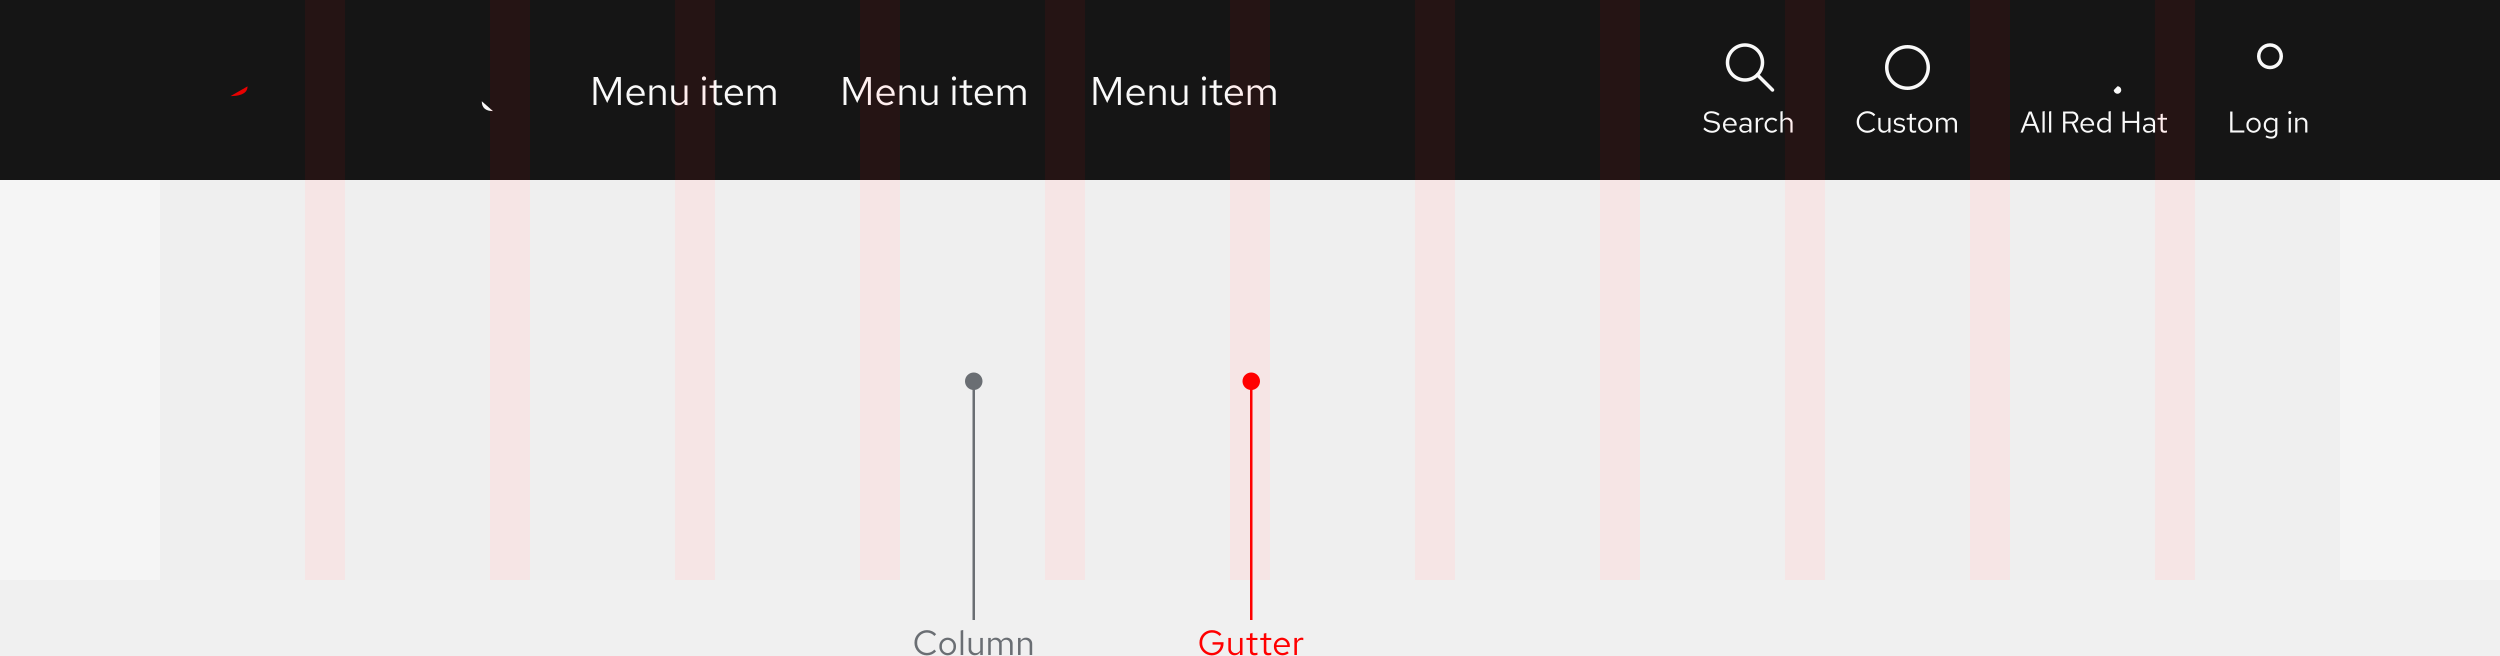
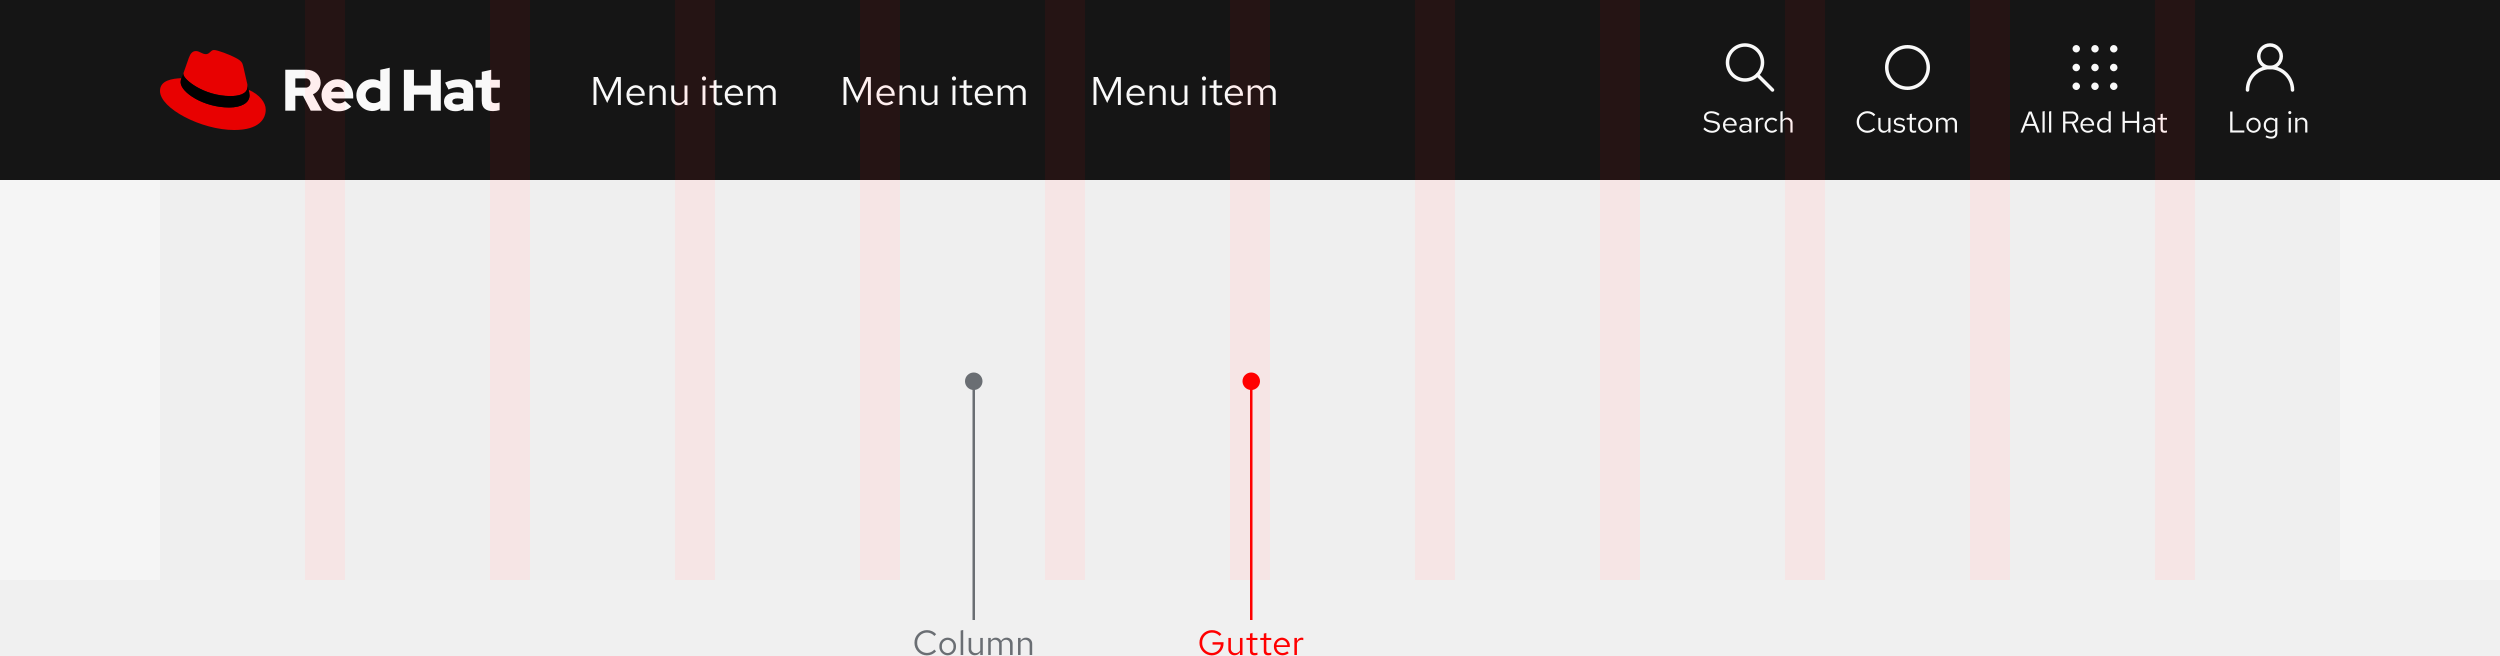
<svg xmlns="http://www.w3.org/2000/svg" width="1000" height="262.154" viewBox="0 0 1000 262.154">
-   <defs>
-     <style>.a{fill:#f5f5f5;}.b{fill:#151515;}.c,.e,.f,.g{fill:none;}.d{fill:#fff;}.e,.f,.g{stroke:#fff;stroke-width:1.4px;}.e{stroke-linecap:round;}.e,.g{stroke-miterlimit:10;}.h{fill:#e00;}.i{opacity:0.07;}.j{fill:red;}.k{opacity:0.03;}.l{fill:#6a6e73;}.m{stroke:none;}</style>
-   </defs>
-   <g transform="translate(-360 -1850)">
-     <path class="a" d="M360,1922H1360v160H360Z" />
-     <path class="b" d="M360,1850H1360v72H360Z" />
-     <path class="c" d="M1251,1890h33v18h-33Z" />
-     <path class="d" d="M1.068,0H6.732V-.816H1.992V-8.4H1.068ZM7.56-2.928A2.9,2.9,0,0,0,10.4.12a2.9,2.9,0,0,0,2.868-3.048A2.884,2.884,0,0,0,10.4-5.952,2.879,2.879,0,0,0,7.56-2.928Zm4.836.012A2.067,2.067,0,0,1,10.4-.66,2.057,2.057,0,0,1,8.436-2.916,2.075,2.075,0,0,1,10.4-5.184,2.078,2.078,0,0,1,12.4-2.916Zm4.812,3a2.365,2.365,0,0,0,1.86-.852v.96c0,.984-.576,1.5-1.632,1.5a3.813,3.813,0,0,1-1.86-.54l-.372.672a4.558,4.558,0,0,0,2.28.612c1.584,0,2.46-.792,2.46-2.256V-5.856H19.08v.744a2.417,2.417,0,0,0-1.824-.816A2.853,2.853,0,0,0,14.5-2.916,2.835,2.835,0,0,0,17.208.084ZM15.372-2.928a2.081,2.081,0,0,1,2.04-2.232,2.11,2.11,0,0,1,1.656.78v2.916a2.023,2.023,0,0,1-1.656.78A2.092,2.092,0,0,1,15.372-2.928Zm9.54-4.4a.622.622,0,0,0,.624-.636.62.62,0,0,0-.624-.624.62.62,0,0,0-.624.624A.622.622,0,0,0,24.912-7.332Zm.432,1.476h-.876V0h.876ZM27.084,0h.876V-4.32a1.74,1.74,0,0,1,1.536-.9,1.518,1.518,0,0,1,1.572,1.68V0h.876V-3.792a2.041,2.041,0,0,0-2.112-2.16A2.11,2.11,0,0,0,27.96-4.9v-.96h-.876Z" transform="translate(1251 1903)" />
-     <g transform="translate(1259 1868)">
-       <path class="e" d="M0,18" />
-       <circle class="e" cx="4.5" cy="4.5" r="4.5" transform="translate(4.5)" />
+   <g id="grid-gutters-desktop" transform="translate(-360 -2574)">
+     <g id="Example">
+       <rect id="Rectangle" width="1000" height="160" transform="translate(360 2646)" fill="#f5f5f5" />
+       <g id="Group_1" data-name="Group 1">
+         <g id="Navigation" transform="translate(0 2353)">
+           <rect id="Rectangle-2" data-name="Rectangle" width="1000" height="72" transform="translate(360 221)" fill="#151515" />
+           <g id="Utility" transform="translate(127 5)">
+             <g id="Label" transform="translate(0 -5)">
+               <rect id="Rectangle-3" data-name="Rectangle" width="33" height="18" transform="translate(1124 261)" fill="none" />
+               <path id="Path_87" data-name="Path 87" d="M1.068,0H6.732V-.816H1.992V-8.4H1.068ZM7.56-2.928A2.9,2.9,0,0,0,10.4.12a2.9,2.9,0,0,0,2.868-3.048A2.884,2.884,0,0,0,10.4-5.952,2.879,2.879,0,0,0,7.56-2.928Zm4.836.012A2.067,2.067,0,0,1,10.4-.66,2.057,2.057,0,0,1,8.436-2.916,2.075,2.075,0,0,1,10.4-5.184,2.078,2.078,0,0,1,12.4-2.916Zm4.812,3a2.365,2.365,0,0,0,1.86-.852v.96c0,.984-.576,1.5-1.632,1.5a3.813,3.813,0,0,1-1.86-.54l-.372.672a4.558,4.558,0,0,0,2.28.612c1.584,0,2.46-.792,2.46-2.256V-5.856H19.08v.744a2.417,2.417,0,0,0-1.824-.816A2.853,2.853,0,0,0,14.5-2.916,2.835,2.835,0,0,0,17.208.084ZM15.372-2.928a2.081,2.081,0,0,1,2.04-2.232,2.11,2.11,0,0,1,1.656.78v2.916a2.023,2.023,0,0,1-1.656.78A2.092,2.092,0,0,1,15.372-2.928Zm9.54-4.4a.622.622,0,0,0,.624-.636.62.62,0,0,0-.624-.624.62.62,0,0,0-.624.624A.622.622,0,0,0,24.912-7.332Zm.432,1.476h-.876V0h.876ZM27.084,0h.876V-4.32a1.74,1.74,0,0,1,1.536-.9,1.518,1.518,0,0,1,1.572,1.68V0h.876V-3.792a2.041,2.041,0,0,0-2.112-2.16A2.11,2.11,0,0,0,27.96-4.9v-.96h-.876Z" transform="translate(1124 274)" fill="#fff" />
+             </g>
+             <g id="Icon" transform="translate(1132 234)">
+               <path id="Path" d="M0,18a9,9,0,0,1,18,0" fill="none" stroke="#fff" stroke-linecap="round" stroke-miterlimit="10" stroke-width="1.4" />
+               <circle id="Ellipse" cx="4.5" cy="4.5" r="4.5" transform="translate(4.5)" fill="none" stroke="#fff" stroke-linecap="round" stroke-miterlimit="10" stroke-width="1.4" />
+             </g>
+           </g>
+           <g id="Utility-2" data-name="Utility" transform="translate(44 5)">
+             <g id="Label-2" data-name="Label" transform="translate(0 -5)">
+               <rect id="Rectangle-4" data-name="Rectangle" width="59" height="18" transform="translate(1124 261)" fill="none" />
+               <path id="Path_88" data-name="Path 88" d="M.216,0h.96L2.184-2.64H5.916l1,2.64H7.92L4.644-8.4H3.54ZM2.5-3.432l1.56-4.08,1.56,4.08ZM9.876-8.58,9-8.4V0h.876Zm2.616,0-.876.18V0h.876ZM17.232,0h.924V-3.588h2.508L22.368,0h1.02L21.612-3.708a2.282,2.282,0,0,0,1.74-2.268A2.412,2.412,0,0,0,20.676-8.4H17.232ZM20.6-7.584a1.618,1.618,0,0,1,1.824,1.62A1.61,1.61,0,0,1,20.6-4.356H18.156V-7.584ZM24.18-2.928a2.93,2.93,0,0,0,2.9,3.036,3.373,3.373,0,0,0,2.2-.78l-.552-.6a2.393,2.393,0,0,1-1.608.6,2.108,2.108,0,0,1-2.076-2.076h4.6V-3a2.774,2.774,0,0,0-2.688-2.952A2.859,2.859,0,0,0,24.18-2.928Zm2.76-2.256A1.929,1.929,0,0,1,28.764-3.36h-3.7A1.936,1.936,0,0,1,26.94-5.184ZM35.424,0H36.3V-8.58l-.888.18v3.276a2.4,2.4,0,0,0-1.812-.8,2.853,2.853,0,0,0-2.76,3.012,2.835,2.835,0,0,0,2.712,3,2.354,2.354,0,0,0,1.872-.876ZM31.716-2.928a2.081,2.081,0,0,1,2.04-2.232,2.11,2.11,0,0,1,1.656.78v2.916a2.023,2.023,0,0,1-1.656.78A2.092,2.092,0,0,1,31.716-2.928ZM41.016,0h.924V-3.816h4.824V0h.924V-8.4h-.924v3.756H41.94V-8.4h-.924ZM51.3.108a2.491,2.491,0,0,0,1.86-.78V0h.864V-3.888c0-1.356-.84-2.064-2.268-2.064a4.9,4.9,0,0,0-2.208.564l.336.672a3.778,3.778,0,0,1,1.764-.5c.984,0,1.512.468,1.512,1.452v.792a3.512,3.512,0,0,0-1.776-.444c-1.272,0-2.2.648-2.2,1.728A1.888,1.888,0,0,0,51.3.108ZM50.028-1.7c0-.684.624-1.092,1.476-1.092a3.039,3.039,0,0,1,1.656.432v1.128a2.337,2.337,0,0,1-1.68.672C50.628-.564,50.028-1.02,50.028-1.7Zm6.2.384c0,.912.516,1.428,1.536,1.428A3.535,3.535,0,0,0,58.8-.048v-.78a2.161,2.161,0,0,1-.828.156c-.624,0-.864-.252-.864-.876V-5.136H58.8v-.72H57.108V-7.548l-.876.2v1.488H55.02v.72h1.212Z" transform="translate(1124 274)" fill="#fff" />
+             </g>
+             <path id="Icon-2" data-name="Icon" d="M18,16.5A1.5,1.5,0,1,1,16.5,15,1.538,1.538,0,0,1,18,16.5ZM9,15a1.5,1.5,0,1,0,1.5,1.5A1.538,1.538,0,0,0,9,15ZM1.5,15a1.5,1.5,0,0,0,0,3,1.5,1.5,0,0,0,0-3Zm15-7.5A1.5,1.5,0,1,0,18,9,1.538,1.538,0,0,0,16.5,7.5ZM9,7.5A1.5,1.5,0,1,0,10.5,9,1.538,1.538,0,0,0,9,7.5Zm-7.5,0a1.5,1.5,0,0,0,0,3,1.5,1.5,0,0,0,0-3ZM16.5,0A1.538,1.538,0,0,0,15,1.5a1.5,1.5,0,0,0,3,0A1.538,1.538,0,0,0,16.5,0ZM9,0A1.538,1.538,0,0,0,7.5,1.5a1.5,1.5,0,0,0,3,0A1.538,1.538,0,0,0,9,0ZM1.5,0A1.538,1.538,0,0,0,0,1.5,1.538,1.538,0,0,0,1.5,3,1.538,1.538,0,0,0,3,1.5,1.538,1.538,0,0,0,1.5,0Z" transform="translate(1145 234)" fill="#fff" />
+           </g>
+           <g id="Utility-3" data-name="Utility" transform="translate(-22 5)">
+             <g id="Label-3" data-name="Label" transform="translate(0 -5)">
+               <rect id="Rectangle-5" data-name="Rectangle" width="42" height="18" transform="translate(1124 261)" fill="none" />
+               <path id="Path_89" data-name="Path 89" d="M4.968-.708A3.363,3.363,0,0,1,1.608-4.2,3.359,3.359,0,0,1,4.944-7.692,3.367,3.367,0,0,1,7.5-6.516l.612-.636a4.2,4.2,0,0,0-3.168-1.38A4.257,4.257,0,0,0,.672-4.2,4.257,4.257,0,0,0,4.944.132a4.243,4.243,0,0,0,3.144-1.38l-.6-.612A3.291,3.291,0,0,1,4.968-.708Zm5.244-5.148H9.336v3.792A2.041,2.041,0,0,0,11.448.1,2.11,2.11,0,0,0,13.32-.96V0H14.2V-5.856H13.32v4.32a1.74,1.74,0,0,1-1.536.9,1.518,1.518,0,0,1-1.572-1.68Zm5.16,5.04A3.247,3.247,0,0,0,17.76.108,2.033,2.033,0,0,0,20.028-1.7c.012-.888-.552-1.368-1.7-1.572l-.972-.18c-.72-.132-1.02-.336-1.02-.84,0-.576.54-.936,1.272-.936a2.957,2.957,0,0,1,1.812.66l.468-.6a3.644,3.644,0,0,0-2.244-.78c-1.236,0-2.112.72-2.112,1.716,0,.876.564,1.344,1.656,1.536l.972.168c.732.132,1.044.384,1.044.876C19.2-1.08,18.672-.6,17.724-.6a2.622,2.622,0,0,1-1.848-.768Zm6.516-.5c0,.912.516,1.428,1.536,1.428a3.535,3.535,0,0,0,1.032-.156v-.78a2.161,2.161,0,0,1-.828.156c-.624,0-.864-.252-.864-.876V-5.136h1.692v-.72H22.764V-7.548l-.876.2v1.488H20.676v.72h1.212Zm3.348-1.608A2.9,2.9,0,0,0,28.08.12a2.9,2.9,0,0,0,2.868-3.048A2.884,2.884,0,0,0,28.08-5.952,2.879,2.879,0,0,0,25.236-2.928Zm4.836.012A2.067,2.067,0,0,1,28.08-.66a2.057,2.057,0,0,1-1.968-2.256A2.075,2.075,0,0,1,28.08-5.184,2.078,2.078,0,0,1,30.072-2.916ZM32.424,0H33.3V-4.356a1.628,1.628,0,0,1,1.428-.864A1.455,1.455,0,0,1,36.18-3.564V0h.876V-3.78a2.429,2.429,0,0,0-.048-.516,1.647,1.647,0,0,1,1.464-.924c.912,0,1.44.648,1.44,1.656V0H40.8V-3.78a2,2,0,0,0-2-2.172,2.186,2.186,0,0,0-1.956,1.14,1.92,1.92,0,0,0-1.788-1.14A2,2,0,0,0,33.3-4.944v-.912h-.876Z" transform="translate(1124 274)" fill="#fff" />
+             </g>
+             <g id="Ellipse-2" data-name="Ellipse" transform="translate(1136 234)" fill="none" stroke="#fff" stroke-width="1.4">
+               <circle cx="9" cy="9" r="9" stroke="none" />
+               <circle cx="9" cy="9" r="8.3" fill="none" />
+             </g>
+           </g>
+           <g id="Utility-4" data-name="Utility" transform="translate(-73 5)">
+             <g id="Label-4" data-name="Label" transform="translate(-10 -5)">
+               <rect id="Rectangle-6" data-name="Rectangle" width="37" height="18" transform="translate(1124 261)" fill="none" />
+               <path id="Path_90" data-name="Path 90" d="M.336-1.38A4.739,4.739,0,0,0,3.768.12c2.064,0,3.2-1.188,3.2-2.532,0-1.236-.72-1.932-2.556-2.256L3.072-4.9c-1.032-.18-1.584-.5-1.584-1.332,0-1.044,1.008-1.5,2-1.5a4.452,4.452,0,0,1,2.8,1.02l.54-.7a5.318,5.318,0,0,0-3.312-1.1C1.98-8.508.6-7.74.6-6.156c0,1.188.708,1.824,2.22,2.088l1.356.228c1.356.24,1.872.636,1.872,1.476,0,.936-.864,1.692-2.244,1.692A4.044,4.044,0,0,1,.912-2.028ZM8.208-2.928a2.93,2.93,0,0,0,2.9,3.036,3.373,3.373,0,0,0,2.2-.78l-.552-.6a2.393,2.393,0,0,1-1.608.6A2.108,2.108,0,0,1,9.072-2.748h4.6V-3A2.774,2.774,0,0,0,10.98-5.952,2.859,2.859,0,0,0,8.208-2.928Zm2.76-2.256A1.929,1.929,0,0,1,12.792-3.36H9.1A1.936,1.936,0,0,1,10.968-5.184ZM16.836.108a2.491,2.491,0,0,0,1.86-.78V0h.864V-3.888c0-1.356-.84-2.064-2.268-2.064a4.9,4.9,0,0,0-2.208.564l.336.672a3.778,3.778,0,0,1,1.764-.5c.984,0,1.512.468,1.512,1.452v.792A3.512,3.512,0,0,0,16.92-3.42c-1.272,0-2.2.648-2.2,1.728A1.888,1.888,0,0,0,16.836.108ZM15.564-1.7c0-.684.624-1.092,1.476-1.092a3.039,3.039,0,0,1,1.656.432v1.128a2.337,2.337,0,0,1-1.68.672C16.164-.564,15.564-1.02,15.564-1.7ZM21.3,0h.876V-4.008A1.647,1.647,0,0,1,23.748-5.2a2.076,2.076,0,0,1,.612.108V-5.88a1.723,1.723,0,0,0-.552-.084,1.741,1.741,0,0,0-1.632,1.272V-5.856H21.3Zm6.444-.684A2.113,2.113,0,0,1,25.7-2.928a2.124,2.124,0,0,1,2.04-2.232,2.237,2.237,0,0,1,1.608.732l.564-.612a3.109,3.109,0,0,0-2.184-.912,2.934,2.934,0,0,0-2.9,3.024,2.945,2.945,0,0,0,2.9,3.036A2.966,2.966,0,0,0,29.88-.84l-.54-.54A2.093,2.093,0,0,1,27.744-.684ZM35.16,0h.876V-3.792a2.041,2.041,0,0,0-2.112-2.16A2.11,2.11,0,0,0,32.052-4.9V-8.58l-.876.18V0h.876V-4.32a1.74,1.74,0,0,1,1.536-.9A1.518,1.518,0,0,1,35.16-3.54Z" transform="translate(1124 274)" fill="#fff" />
+             </g>
+             <g id="Icon-3" data-name="Icon" transform="translate(1123 233)">
+               <line id="Line" x2="6" y2="6" transform="translate(13 13)" fill="none" stroke="#fff" stroke-linecap="round" stroke-miterlimit="10" stroke-width="1.4" />
+               <circle id="Ellipse-3" data-name="Ellipse" cx="7" cy="7" r="7" transform="translate(1 1)" fill="none" stroke="#fff" stroke-miterlimit="10" stroke-width="1.4" />
+             </g>
+           </g>
+           <path id="Path_91" data-name="Path 91" d="M6.88-.8l4.288-8.944V0h1.168V-11.2H10.624L6.88-3.232,3.136-11.2H1.424V0H2.576V-9.776Zm7.712-3.1A3.907,3.907,0,0,0,18.464.144,4.5,4.5,0,0,0,21.392-.9l-.736-.8a3.191,3.191,0,0,1-2.144.8,2.81,2.81,0,0,1-2.768-2.768h6.128V-4a3.7,3.7,0,0,0-3.584-3.936A3.812,3.812,0,0,0,14.592-3.9Zm3.68-3.008A2.572,2.572,0,0,1,20.7-4.48H15.776A2.581,2.581,0,0,1,18.272-6.912ZM23.792,0H24.96V-5.76a2.32,2.32,0,0,1,2.048-1.2,2.023,2.023,0,0,1,2.1,2.24V0h1.168V-5.056a2.722,2.722,0,0,0-2.816-2.88,2.813,2.813,0,0,0-2.5,1.408v-1.28H23.792Zm9.872-7.808H32.5v5.056A2.722,2.722,0,0,0,35.312.128a2.813,2.813,0,0,0,2.5-1.408V0h1.168V-7.808H37.808v5.76a2.32,2.32,0,0,1-2.048,1.2,2.023,2.023,0,0,1-2.1-2.24ZM45.6-9.776a.83.83,0,0,0,.832-.848.826.826,0,0,0-.832-.832.826.826,0,0,0-.832.832A.83.83,0,0,0,45.6-9.776Zm.576,1.968H45.008V0h1.168ZM49.44-1.76c0,1.216.688,1.9,2.048,1.9a4.713,4.713,0,0,0,1.376-.208V-1.1a2.881,2.881,0,0,1-1.1.208c-.832,0-1.152-.336-1.152-1.168V-6.848h2.256v-.96H50.608v-2.256l-1.168.272v1.984H47.824v.96H49.44ZM53.9-3.9A3.907,3.907,0,0,0,57.776.144,4.5,4.5,0,0,0,60.7-.9l-.736-.8a3.191,3.191,0,0,1-2.144.8,2.81,2.81,0,0,1-2.768-2.768h6.128V-4A3.7,3.7,0,0,0,57.6-7.936,3.812,3.812,0,0,0,53.9-3.9Zm3.68-3.008A2.572,2.572,0,0,1,60.016-4.48H55.088A2.581,2.581,0,0,1,57.584-6.912ZM63.1,0h1.168V-5.808a2.171,2.171,0,0,1,1.9-1.152,1.939,1.939,0,0,1,1.936,2.208V0H69.28V-5.04a3.239,3.239,0,0,0-.064-.688A2.2,2.2,0,0,1,71.168-6.96c1.216,0,1.92.864,1.92,2.208V0h1.184V-5.04a2.669,2.669,0,0,0-2.672-2.9,2.915,2.915,0,0,0-2.608,1.52,2.56,2.56,0,0,0-2.384-1.52,2.672,2.672,0,0,0-2.336,1.344V-7.808H63.1Z" transform="translate(796 263)" fill="#fff" />
+           <path id="Path_92" data-name="Path 92" d="M6.88-.8l4.288-8.944V0h1.168V-11.2H10.624L6.88-3.232,3.136-11.2H1.424V0H2.576V-9.776Zm7.712-3.1A3.907,3.907,0,0,0,18.464.144,4.5,4.5,0,0,0,21.392-.9l-.736-.8a3.191,3.191,0,0,1-2.144.8,2.81,2.81,0,0,1-2.768-2.768h6.128V-4a3.7,3.7,0,0,0-3.584-3.936A3.812,3.812,0,0,0,14.592-3.9Zm3.68-3.008A2.572,2.572,0,0,1,20.7-4.48H15.776A2.581,2.581,0,0,1,18.272-6.912ZM23.792,0H24.96V-5.76a2.32,2.32,0,0,1,2.048-1.2,2.023,2.023,0,0,1,2.1,2.24V0h1.168V-5.056a2.722,2.722,0,0,0-2.816-2.88,2.813,2.813,0,0,0-2.5,1.408v-1.28H23.792Zm9.872-7.808H32.5v5.056A2.722,2.722,0,0,0,35.312.128a2.813,2.813,0,0,0,2.5-1.408V0h1.168V-7.808H37.808v5.76a2.32,2.32,0,0,1-2.048,1.2,2.023,2.023,0,0,1-2.1-2.24ZM45.6-9.776a.83.83,0,0,0,.832-.848.826.826,0,0,0-.832-.832.826.826,0,0,0-.832.832A.83.83,0,0,0,45.6-9.776Zm.576,1.968H45.008V0h1.168ZM49.44-1.76c0,1.216.688,1.9,2.048,1.9a4.713,4.713,0,0,0,1.376-.208V-1.1a2.881,2.881,0,0,1-1.1.208c-.832,0-1.152-.336-1.152-1.168V-6.848h2.256v-.96H50.608v-2.256l-1.168.272v1.984H47.824v.96H49.44ZM53.9-3.9A3.907,3.907,0,0,0,57.776.144,4.5,4.5,0,0,0,60.7-.9l-.736-.8a3.191,3.191,0,0,1-2.144.8,2.81,2.81,0,0,1-2.768-2.768h6.128V-4A3.7,3.7,0,0,0,57.6-7.936,3.812,3.812,0,0,0,53.9-3.9Zm3.68-3.008A2.572,2.572,0,0,1,60.016-4.48H55.088A2.581,2.581,0,0,1,57.584-6.912ZM63.1,0h1.168V-5.808a2.171,2.171,0,0,1,1.9-1.152,1.939,1.939,0,0,1,1.936,2.208V0H69.28V-5.04a3.239,3.239,0,0,0-.064-.688A2.2,2.2,0,0,1,71.168-6.96c1.216,0,1.92.864,1.92,2.208V0h1.184V-5.04a2.669,2.669,0,0,0-2.672-2.9,2.915,2.915,0,0,0-2.608,1.52,2.56,2.56,0,0,0-2.384-1.52,2.672,2.672,0,0,0-2.336,1.344V-7.808H63.1Z" transform="translate(696 263)" fill="#fff" />
+           <path id="Path_93" data-name="Path 93" d="M6.88-.8l4.288-8.944V0h1.168V-11.2H10.624L6.88-3.232,3.136-11.2H1.424V0H2.576V-9.776Zm7.712-3.1A3.907,3.907,0,0,0,18.464.144,4.5,4.5,0,0,0,21.392-.9l-.736-.8a3.191,3.191,0,0,1-2.144.8,2.81,2.81,0,0,1-2.768-2.768h6.128V-4a3.7,3.7,0,0,0-3.584-3.936A3.812,3.812,0,0,0,14.592-3.9Zm3.68-3.008A2.572,2.572,0,0,1,20.7-4.48H15.776A2.581,2.581,0,0,1,18.272-6.912ZM23.792,0H24.96V-5.76a2.32,2.32,0,0,1,2.048-1.2,2.023,2.023,0,0,1,2.1,2.24V0h1.168V-5.056a2.722,2.722,0,0,0-2.816-2.88,2.813,2.813,0,0,0-2.5,1.408v-1.28H23.792Zm9.872-7.808H32.5v5.056A2.722,2.722,0,0,0,35.312.128a2.813,2.813,0,0,0,2.5-1.408V0h1.168V-7.808H37.808v5.76a2.32,2.32,0,0,1-2.048,1.2,2.023,2.023,0,0,1-2.1-2.24ZM45.6-9.776a.83.83,0,0,0,.832-.848.826.826,0,0,0-.832-.832.826.826,0,0,0-.832.832A.83.83,0,0,0,45.6-9.776Zm.576,1.968H45.008V0h1.168ZM49.44-1.76c0,1.216.688,1.9,2.048,1.9a4.713,4.713,0,0,0,1.376-.208V-1.1a2.881,2.881,0,0,1-1.1.208c-.832,0-1.152-.336-1.152-1.168V-6.848h2.256v-.96H50.608v-2.256l-1.168.272v1.984H47.824v.96H49.44ZM53.9-3.9A3.907,3.907,0,0,0,57.776.144,4.5,4.5,0,0,0,60.7-.9l-.736-.8a3.191,3.191,0,0,1-2.144.8,2.81,2.81,0,0,1-2.768-2.768h6.128V-4A3.7,3.7,0,0,0,57.6-7.936,3.812,3.812,0,0,0,53.9-3.9Zm3.68-3.008A2.572,2.572,0,0,1,60.016-4.48H55.088A2.581,2.581,0,0,1,57.584-6.912ZM63.1,0h1.168V-5.808a2.171,2.171,0,0,1,1.9-1.152,1.939,1.939,0,0,1,1.936,2.208V0H69.28V-5.04a3.239,3.239,0,0,0-.064-.688A2.2,2.2,0,0,1,71.168-6.96c1.216,0,1.92.864,1.92,2.208V0h1.184V-5.04a2.669,2.669,0,0,0-2.672-2.9,2.915,2.915,0,0,0-2.608,1.52,2.56,2.56,0,0,0-2.384-1.52,2.672,2.672,0,0,0-2.336,1.344V-7.808H63.1Z" transform="translate(596 263)" fill="#fff" />
+           <g id="Logo" transform="translate(423.5 240.5)">
+             <path id="Path-2" data-name="Path" d="M304.6,45.822c0,2.644,1.6,3.933,4.489,3.933a11.863,11.863,0,0,0,2.644-.378V46.311a5.616,5.616,0,0,1-1.711.267c-1.2,0-1.644-.378-1.644-1.489V40.378h3.467V37.222h-3.467v-4l-3.778.822v3.178h-2.511v3.156h2.489v5.444Zm-11.778.067c0-.822.822-1.222,2.067-1.222a8.522,8.522,0,0,1,2.244.289v1.6a4.628,4.628,0,0,1-2.356.578c-1.222,0-1.956-.467-1.956-1.244m1.156,3.911a5.931,5.931,0,0,0,3.422-.956V49.6h3.733V41.667c0-3.022-2.022-4.667-5.422-4.667a13.842,13.842,0,0,0-5.778,1.356l1.356,2.778a10.232,10.232,0,0,1,3.733-.978c1.556,0,2.356.6,2.356,1.844v.6a10.872,10.872,0,0,0-2.8-.356c-3.178,0-5.089,1.333-5.089,3.711,0,2.178,1.733,3.844,4.489,3.844m-20.533-.2h4.022V43.178H284.2v6.4h4.022V33.222H284.2v6.289h-6.733V33.222h-4.022Zm-15.311-6.2a3.128,3.128,0,0,1,3.244-3.133,3.937,3.937,0,0,1,2.622.956v4.333a3.693,3.693,0,0,1-2.622,1,3.174,3.174,0,0,1-3.244-3.156m5.911,6.2h3.733V32.4L264,33.222v4.644a6.368,6.368,0,1,0-3.378,11.867h.111a5.658,5.658,0,0,0,3.311-1.067Zm-17.156-9.511a2.747,2.747,0,0,1,2.6,1.956h-5.156a2.568,2.568,0,0,1,2.556-1.956m-6.378,3.333a6.481,6.481,0,0,0,6.733,6.4,7.35,7.35,0,0,0,5.156-1.867l-2.511-2.222a3.352,3.352,0,0,1-2.467.933,3.194,3.194,0,0,1-3.044-1.956h8.8v-.933c0-3.933-2.644-6.756-6.244-6.756a6.351,6.351,0,0,0-6.444,6.244.329.329,0,0,1,.022.156M234,36.667a1.859,1.859,0,1,1,0,3.689h-3.978V36.667Zm-8,12.911h4.022V43.622h3.067l3.089,5.956h4.489l-3.6-6.556a4.96,4.96,0,0,0,3.089-4.6c0-2.933-2.311-5.222-5.778-5.222H226Z" transform="translate(-175.389 -24.811)" fill="#fff" />
+             <path id="Path-3" data-name="Path" d="M28.722,18.944c2.778,0,6.8-.578,6.8-3.889a4.34,4.34,0,0,0-.067-.756L33.811,7.1c-.378-1.578-.711-2.311-3.489-3.689C28.167,2.3,23.478.5,22.078.5c-1.311,0-1.689,1.667-3.222,1.667-1.489,0-2.578-1.244-3.978-1.244-1.333,0-2.2.911-2.867,2.778,0,0-1.867,5.267-2.111,6.044a1.367,1.367,0,0,0-.044.422c-.022,2.044,8.044,8.756,18.867,8.778m7.222-2.533a11.462,11.462,0,0,1,.378,2.244c0,3.111-3.489,4.844-8.089,4.844-10.4,0-19.489-6.089-19.489-10.111a4.077,4.077,0,0,1,.333-1.622C5.344,11.944.5,12.611.5,16.878c0,7,16.578,15.622,29.689,15.622,10.067,0,12.6-4.556,12.6-8.156,0-2.822-2.444-6.022-6.844-7.933" fill="#e00" />
+             <path id="Path-4" data-name="Path" d="M64.8,48.767a11.462,11.462,0,0,1,.378,2.244c0,3.111-3.489,4.844-8.089,4.844-10.4,0-19.489-6.089-19.489-10.111a4.077,4.077,0,0,1,.333-1.622l.822-2.022a1.367,1.367,0,0,0-.044.422c0,2.044,8.067,8.756,18.867,8.756,2.778,0,6.8-.578,6.8-3.889a4.34,4.34,0,0,0-.067-.756Z" transform="translate(-28.856 -32.356)" />
+           </g>
+         </g>
+         <g id="Grid" transform="translate(64 2352)">
+           <g id="Gutters" transform="translate(418 222)" opacity="0.07">
+             <rect id="Rectangle-7" data-name="Rectangle" width="16" height="232" transform="translate(740)" fill="red" />
+             <rect id="Rectangle-8" data-name="Rectangle" width="16" height="232" transform="translate(666)" fill="red" />
+             <rect id="Rectangle-9" data-name="Rectangle" width="16" height="232" transform="translate(592)" fill="red" />
+             <rect id="Rectangle-10" data-name="Rectangle" width="16" height="232" transform="translate(518)" fill="red" />
+             <rect id="Rectangle-11" data-name="Rectangle" width="16" height="232" transform="translate(444)" fill="red" />
+             <rect id="Rectangle-12" data-name="Rectangle" width="16" height="232" transform="translate(370)" fill="red" />
+             <rect id="Rectangle-13" data-name="Rectangle" width="16" height="232" transform="translate(296)" fill="red" />
+             <rect id="Rectangle-14" data-name="Rectangle" width="16" height="232" transform="translate(222)" fill="red" />
+             <rect id="Rectangle-15" data-name="Rectangle" width="16" height="232" transform="translate(148)" fill="red" />
+             <rect id="Rectangle-16" data-name="Rectangle" width="16" height="232" transform="translate(74)" fill="red" />
+             <rect id="Rectangle-17" data-name="Rectangle" width="16" height="232" fill="red" />
+           </g>
+           <g id="Columns" transform="translate(360 222)" opacity="0.03">
+             <rect id="Rectangle-18" data-name="Rectangle" width="58" height="232" transform="translate(814)" fill="#151515" />
+             <rect id="Rectangle-19" data-name="Rectangle" width="58" height="232" transform="translate(740)" fill="#151515" />
+             <rect id="Rectangle-20" data-name="Rectangle" width="58" height="232" transform="translate(666)" fill="#151515" />
+             <rect id="Rectangle-21" data-name="Rectangle" width="58" height="232" transform="translate(592)" fill="#151515" />
+             <rect id="Rectangle-22" data-name="Rectangle" width="58" height="232" transform="translate(518)" fill="#151515" />
+             <rect id="Rectangle-23" data-name="Rectangle" width="58" height="232" transform="translate(444)" fill="#151515" />
+             <rect id="Rectangle-24" data-name="Rectangle" width="58" height="232" transform="translate(370)" fill="#151515" />
+             <rect id="Rectangle-25" data-name="Rectangle" width="58" height="232" transform="translate(296)" fill="#151515" />
+             <rect id="Rectangle-26" data-name="Rectangle" width="58" height="232" transform="translate(222)" fill="#151515" />
+             <rect id="Rectangle-27" data-name="Rectangle" width="58" height="232" transform="translate(148)" fill="#151515" />
+             <rect id="Rectangle-28" data-name="Rectangle" width="58" height="232" transform="translate(74)" fill="#151515" />
+             <rect id="Rectangle-29" data-name="Rectangle" width="58" height="232" fill="#151515" />
+           </g>
+         </g>
+       </g>
    </g>
-     <path class="c" d="M1168,1890h59v18h-59Z" />
-     <path class="d" d="M.216,0h.96L2.184-2.64H5.916l1,2.64H7.92L4.644-8.4H3.54ZM2.5-3.432l1.56-4.08,1.56,4.08ZM9.876-8.58,9-8.4V0h.876Zm2.616,0-.876.18V0h.876ZM17.232,0h.924V-3.588h2.508L22.368,0h1.02L21.612-3.708a2.282,2.282,0,0,0,1.74-2.268A2.412,2.412,0,0,0,20.676-8.4H17.232ZM20.6-7.584a1.618,1.618,0,0,1,1.824,1.62A1.61,1.61,0,0,1,20.6-4.356H18.156V-7.584ZM24.18-2.928a2.93,2.93,0,0,0,2.9,3.036,3.373,3.373,0,0,0,2.2-.78l-.552-.6a2.393,2.393,0,0,1-1.608.6,2.108,2.108,0,0,1-2.076-2.076h4.6V-3a2.774,2.774,0,0,0-2.688-2.952A2.859,2.859,0,0,0,24.18-2.928Zm2.76-2.256A1.929,1.929,0,0,1,28.764-3.36h-3.7A1.936,1.936,0,0,1,26.94-5.184ZM35.424,0H36.3V-8.58l-.888.18v3.276a2.4,2.4,0,0,0-1.812-.8,2.853,2.853,0,0,0-2.76,3.012,2.835,2.835,0,0,0,2.712,3,2.354,2.354,0,0,0,1.872-.876ZM31.716-2.928a2.081,2.081,0,0,1,2.04-2.232,2.11,2.11,0,0,1,1.656.78v2.916a2.023,2.023,0,0,1-1.656.78A2.092,2.092,0,0,1,31.716-2.928ZM41.016,0h.924V-3.816h4.824V0h.924V-8.4h-.924v3.756H41.94V-8.4h-.924ZM51.3.108a2.491,2.491,0,0,0,1.86-.78V0h.864V-3.888c0-1.356-.84-2.064-2.268-2.064a4.9,4.9,0,0,0-2.208.564l.336.672a3.778,3.778,0,0,1,1.764-.5c.984,0,1.512.468,1.512,1.452v.792a3.512,3.512,0,0,0-1.776-.444c-1.272,0-2.2.648-2.2,1.728A1.888,1.888,0,0,0,51.3.108ZM50.028-1.7c0-.684.624-1.092,1.476-1.092a3.039,3.039,0,0,1,1.656.432v1.128a2.337,2.337,0,0,1-1.68.672C50.628-.564,50.028-1.02,50.028-1.7Zm6.2.384c0,.912.516,1.428,1.536,1.428A3.535,3.535,0,0,0,58.8-.048v-.78a2.161,2.161,0,0,1-.828.156c-.624,0-.864-.252-.864-.876V-5.136H58.8v-.72H57.108V-7.548l-.876.2v1.488H55.02v.72h1.212Z" transform="translate(1168 1903)" />
-     <path class="d" d="M1207,1884.5a1.5,1.5,0,1,1-1.5,1.54" />
-     <path class="c" d="M1102,1890h42v18h-42Z" />
-     <path class="d" d="M4.968-.708A3.363,3.363,0,0,1,1.608-4.2,3.359,3.359,0,0,1,4.944-7.692,3.367,3.367,0,0,1,7.5-6.516l.612-.636a4.2,4.2,0,0,0-3.168-1.38A4.257,4.257,0,0,0,.672-4.2,4.257,4.257,0,0,0,4.944.132a4.243,4.243,0,0,0,3.144-1.38l-.6-.612A3.291,3.291,0,0,1,4.968-.708Zm5.244-5.148H9.336v3.792A2.041,2.041,0,0,0,11.448.1,2.11,2.11,0,0,0,13.32-.96V0H14.2V-5.856H13.32v4.32a1.74,1.74,0,0,1-1.536.9,1.518,1.518,0,0,1-1.572-1.68Zm5.16,5.04A3.247,3.247,0,0,0,17.76.108,2.033,2.033,0,0,0,20.028-1.7c.012-.888-.552-1.368-1.7-1.572l-.972-.18c-.72-.132-1.02-.336-1.02-.84,0-.576.54-.936,1.272-.936a2.957,2.957,0,0,1,1.812.66l.468-.6a3.644,3.644,0,0,0-2.244-.78c-1.236,0-2.112.72-2.112,1.716,0,.876.564,1.344,1.656,1.536l.972.168c.732.132,1.044.384,1.044.876C19.2-1.08,18.672-.6,17.724-.6a2.622,2.622,0,0,1-1.848-.768Zm6.516-.5c0,.912.516,1.428,1.536,1.428a3.535,3.535,0,0,0,1.032-.156v-.78a2.161,2.161,0,0,1-.828.156c-.624,0-.864-.252-.864-.876V-5.136h1.692v-.72H22.764V-7.548l-.876.2v1.488H20.676v.72h1.212Zm3.348-1.608A2.9,2.9,0,0,0,28.08.12a2.9,2.9,0,0,0,2.868-3.048A2.884,2.884,0,0,0,28.08-5.952,2.879,2.879,0,0,0,25.236-2.928Zm4.836.012A2.067,2.067,0,0,1,28.08-.66a2.057,2.057,0,0,1-1.968-2.256A2.075,2.075,0,0,1,28.08-5.184,2.078,2.078,0,0,1,30.072-2.916ZM32.424,0H33.3V-4.356a1.628,1.628,0,0,1,1.428-.864A1.455,1.455,0,0,1,36.18-3.564V0h.876V-3.78a2.429,2.429,0,0,0-.048-.516,1.647,1.647,0,0,1,1.464-.924c.912,0,1.44.648,1.44,1.656V0H40.8V-3.78a2,2,0,0,0-2-2.172,2.186,2.186,0,0,0-1.956,1.14,1.92,1.92,0,0,0-1.788-1.14A2,2,0,0,0,33.3-4.944v-.912h-.876Z" transform="translate(1102 1903)" />
-     <g class="f" transform="translate(1114 1868)">
-       <circle class="m" cx="9" cy="9" r="9" />
-       <circle class="c" cx="9" cy="9" r="8.3" />
-     </g>
-     <path class="c" d="M1041,1890h37v18h-37Z" />
-     <path class="d" d="M.336-1.38A4.739,4.739,0,0,0,3.768.12c2.064,0,3.2-1.188,3.2-2.532,0-1.236-.72-1.932-2.556-2.256L3.072-4.9c-1.032-.18-1.584-.5-1.584-1.332,0-1.044,1.008-1.5,2-1.5a4.452,4.452,0,0,1,2.8,1.02l.54-.7a5.318,5.318,0,0,0-3.312-1.1C1.98-8.508.6-7.74.6-6.156c0,1.188.708,1.824,2.22,2.088l1.356.228c1.356.24,1.872.636,1.872,1.476,0,.936-.864,1.692-2.244,1.692A4.044,4.044,0,0,1,.912-2.028ZM8.208-2.928a2.93,2.93,0,0,0,2.9,3.036,3.373,3.373,0,0,0,2.2-.78l-.552-.6a2.393,2.393,0,0,1-1.608.6A2.108,2.108,0,0,1,9.072-2.748h4.6V-3A2.774,2.774,0,0,0,10.98-5.952,2.859,2.859,0,0,0,8.208-2.928Zm2.76-2.256A1.929,1.929,0,0,1,12.792-3.36H9.1A1.936,1.936,0,0,1,10.968-5.184ZM16.836.108a2.491,2.491,0,0,0,1.86-.78V0h.864V-3.888c0-1.356-.84-2.064-2.268-2.064a4.9,4.9,0,0,0-2.208.564l.336.672a3.778,3.778,0,0,1,1.764-.5c.984,0,1.512.468,1.512,1.452v.792A3.512,3.512,0,0,0,16.92-3.42c-1.272,0-2.2.648-2.2,1.728A1.888,1.888,0,0,0,16.836.108ZM15.564-1.7c0-.684.624-1.092,1.476-1.092a3.039,3.039,0,0,1,1.656.432v1.128a2.337,2.337,0,0,1-1.68.672C16.164-.564,15.564-1.02,15.564-1.7ZM21.3,0h.876V-4.008A1.647,1.647,0,0,1,23.748-5.2a2.076,2.076,0,0,1,.612.108V-5.88a1.723,1.723,0,0,0-.552-.084,1.741,1.741,0,0,0-1.632,1.272V-5.856H21.3Zm6.444-.684A2.113,2.113,0,0,1,25.7-2.928a2.124,2.124,0,0,1,2.04-2.232,2.237,2.237,0,0,1,1.608.732l.564-.612a3.109,3.109,0,0,0-2.184-.912,2.934,2.934,0,0,0-2.9,3.024,2.945,2.945,0,0,0,2.9,3.036A2.966,2.966,0,0,0,29.88-.84l-.54-.54A2.093,2.093,0,0,1,27.744-.684ZM35.16,0h.876V-3.792a2.041,2.041,0,0,0-2.112-2.16A2.11,2.11,0,0,0,32.052-4.9V-8.58l-.876.18V0h.876V-4.32a1.74,1.74,0,0,1,1.536-.9A1.518,1.518,0,0,1,35.16-3.54Z" transform="translate(1041 1903)" />
-     <g transform="translate(1050 1867)">
-       <path class="e" d="M13,13l6,6" />
-       <circle class="g" cx="7" cy="7" r="7" transform="translate(1 1)" />
-     </g>
-     <path class="d" d="M6.88-.8l4.288-8.944V0h1.168V-11.2H10.624L6.88-3.232,3.136-11.2H1.424V0H2.576V-9.776Zm7.712-3.1A3.907,3.907,0,0,0,18.464.144,4.5,4.5,0,0,0,21.392-.9l-.736-.8a3.191,3.191,0,0,1-2.144.8,2.81,2.81,0,0,1-2.768-2.768h6.128V-4a3.7,3.7,0,0,0-3.584-3.936A3.812,3.812,0,0,0,14.592-3.9Zm3.68-3.008A2.572,2.572,0,0,1,20.7-4.48H15.776A2.581,2.581,0,0,1,18.272-6.912ZM23.792,0H24.96V-5.76a2.32,2.32,0,0,1,2.048-1.2,2.023,2.023,0,0,1,2.1,2.24V0h1.168V-5.056a2.722,2.722,0,0,0-2.816-2.88,2.813,2.813,0,0,0-2.5,1.408v-1.28H23.792Zm9.872-7.808H32.5v5.056A2.722,2.722,0,0,0,35.312.128a2.813,2.813,0,0,0,2.5-1.408V0h1.168V-7.808H37.808v5.76a2.32,2.32,0,0,1-2.048,1.2,2.023,2.023,0,0,1-2.1-2.24ZM45.6-9.776a.83.83,0,0,0,.832-.848.826.826,0,0,0-.832-.832.826.826,0,0,0-.832.832A.83.83,0,0,0,45.6-9.776Zm.576,1.968H45.008V0h1.168ZM49.44-1.76c0,1.216.688,1.9,2.048,1.9a4.713,4.713,0,0,0,1.376-.208V-1.1a2.881,2.881,0,0,1-1.1.208c-.832,0-1.152-.336-1.152-1.168V-6.848h2.256v-.96H50.608v-2.256l-1.168.272v1.984H47.824v.96H49.44ZM53.9-3.9A3.907,3.907,0,0,0,57.776.144,4.5,4.5,0,0,0,60.7-.9l-.736-.8a3.191,3.191,0,0,1-2.144.8,2.81,2.81,0,0,1-2.768-2.768h6.128V-4A3.7,3.7,0,0,0,57.6-7.936,3.812,3.812,0,0,0,53.9-3.9Zm3.68-3.008A2.572,2.572,0,0,1,60.016-4.48H55.088A2.581,2.581,0,0,1,57.584-6.912ZM63.1,0h1.168V-5.808a2.171,2.171,0,0,1,1.9-1.152,1.939,1.939,0,0,1,1.936,2.208V0H69.28V-5.04a3.239,3.239,0,0,0-.064-.688A2.2,2.2,0,0,1,71.168-6.96c1.216,0,1.92.864,1.92,2.208V0h1.184V-5.04a2.669,2.669,0,0,0-2.672-2.9,2.915,2.915,0,0,0-2.608,1.52,2.56,2.56,0,0,0-2.384-1.52,2.672,2.672,0,0,0-2.336,1.344V-7.808H63.1Z" transform="translate(796 1892)" />
-     <path class="d" d="M6.88-.8l4.288-8.944V0h1.168V-11.2H10.624L6.88-3.232,3.136-11.2H1.424V0H2.576V-9.776Zm7.712-3.1A3.907,3.907,0,0,0,18.464.144,4.5,4.5,0,0,0,21.392-.9l-.736-.8a3.191,3.191,0,0,1-2.144.8,2.81,2.81,0,0,1-2.768-2.768h6.128V-4a3.7,3.7,0,0,0-3.584-3.936A3.812,3.812,0,0,0,14.592-3.9Zm3.68-3.008A2.572,2.572,0,0,1,20.7-4.48H15.776A2.581,2.581,0,0,1,18.272-6.912ZM23.792,0H24.96V-5.76a2.32,2.32,0,0,1,2.048-1.2,2.023,2.023,0,0,1,2.1,2.24V0h1.168V-5.056a2.722,2.722,0,0,0-2.816-2.88,2.813,2.813,0,0,0-2.5,1.408v-1.28H23.792Zm9.872-7.808H32.5v5.056A2.722,2.722,0,0,0,35.312.128a2.813,2.813,0,0,0,2.5-1.408V0h1.168V-7.808H37.808v5.76a2.32,2.32,0,0,1-2.048,1.2,2.023,2.023,0,0,1-2.1-2.24ZM45.6-9.776a.83.83,0,0,0,.832-.848.826.826,0,0,0-.832-.832.826.826,0,0,0-.832.832A.83.83,0,0,0,45.6-9.776Zm.576,1.968H45.008V0h1.168ZM49.44-1.76c0,1.216.688,1.9,2.048,1.9a4.713,4.713,0,0,0,1.376-.208V-1.1a2.881,2.881,0,0,1-1.1.208c-.832,0-1.152-.336-1.152-1.168V-6.848h2.256v-.96H50.608v-2.256l-1.168.272v1.984H47.824v.96H49.44ZM53.9-3.9A3.907,3.907,0,0,0,57.776.144,4.5,4.5,0,0,0,60.7-.9l-.736-.8a3.191,3.191,0,0,1-2.144.8,2.81,2.81,0,0,1-2.768-2.768h6.128V-4A3.7,3.7,0,0,0,57.6-7.936,3.812,3.812,0,0,0,53.9-3.9Zm3.68-3.008A2.572,2.572,0,0,1,60.016-4.48H55.088A2.581,2.581,0,0,1,57.584-6.912ZM63.1,0h1.168V-5.808a2.171,2.171,0,0,1,1.9-1.152,1.939,1.939,0,0,1,1.936,2.208V0H69.28V-5.04a3.239,3.239,0,0,0-.064-.688A2.2,2.2,0,0,1,71.168-6.96c1.216,0,1.92.864,1.92,2.208V0h1.184V-5.04a2.669,2.669,0,0,0-2.672-2.9,2.915,2.915,0,0,0-2.608,1.52,2.56,2.56,0,0,0-2.384-1.52,2.672,2.672,0,0,0-2.336,1.344V-7.808H63.1Z" transform="translate(696 1892)" />
-     <path class="d" d="M6.88-.8l4.288-8.944V0h1.168V-11.2H10.624L6.88-3.232,3.136-11.2H1.424V0H2.576V-9.776Zm7.712-3.1A3.907,3.907,0,0,0,18.464.144,4.5,4.5,0,0,0,21.392-.9l-.736-.8a3.191,3.191,0,0,1-2.144.8,2.81,2.81,0,0,1-2.768-2.768h6.128V-4a3.7,3.7,0,0,0-3.584-3.936A3.812,3.812,0,0,0,14.592-3.9Zm3.68-3.008A2.572,2.572,0,0,1,20.7-4.48H15.776A2.581,2.581,0,0,1,18.272-6.912ZM23.792,0H24.96V-5.76a2.32,2.32,0,0,1,2.048-1.2,2.023,2.023,0,0,1,2.1,2.24V0h1.168V-5.056a2.722,2.722,0,0,0-2.816-2.88,2.813,2.813,0,0,0-2.5,1.408v-1.28H23.792Zm9.872-7.808H32.5v5.056A2.722,2.722,0,0,0,35.312.128a2.813,2.813,0,0,0,2.5-1.408V0h1.168V-7.808H37.808v5.76a2.32,2.32,0,0,1-2.048,1.2,2.023,2.023,0,0,1-2.1-2.24ZM45.6-9.776a.83.83,0,0,0,.832-.848.826.826,0,0,0-.832-.832.826.826,0,0,0-.832.832A.83.83,0,0,0,45.6-9.776Zm.576,1.968H45.008V0h1.168ZM49.44-1.76c0,1.216.688,1.9,2.048,1.9a4.713,4.713,0,0,0,1.376-.208V-1.1a2.881,2.881,0,0,1-1.1.208c-.832,0-1.152-.336-1.152-1.168V-6.848h2.256v-.96H50.608v-2.256l-1.168.272v1.984H47.824v.96H49.44ZM53.9-3.9A3.907,3.907,0,0,0,57.776.144,4.5,4.5,0,0,0,60.7-.9l-.736-.8a3.191,3.191,0,0,1-2.144.8,2.81,2.81,0,0,1-2.768-2.768h6.128V-4A3.7,3.7,0,0,0,57.6-7.936,3.812,3.812,0,0,0,53.9-3.9Zm3.68-3.008A2.572,2.572,0,0,1,60.016-4.48H55.088A2.581,2.581,0,0,1,57.584-6.912ZM63.1,0h1.168V-5.808a2.171,2.171,0,0,1,1.9-1.152,1.939,1.939,0,0,1,1.936,2.208V0H69.28V-5.04a3.239,3.239,0,0,0-.064-.688A2.2,2.2,0,0,1,71.168-6.96c1.216,0,1.92.864,1.92,2.208V0h1.184V-5.04a2.669,2.669,0,0,0-2.672-2.9,2.915,2.915,0,0,0-2.608,1.52,2.56,2.56,0,0,0-2.384-1.52,2.672,2.672,0,0,0-2.336,1.344V-7.808H63.1Z" transform="translate(596 1892)" />
-     <path class="d" d="M552.71,1890.51c0,2.64,1.6,3.93,4.49,3.93" />
-     <path class="h" d="M452.22,1888.44c2.78,0,6.8-.57,6.8-3.89" />
-     <path d="M459.44,1885.91" />
-     <g class="i">
-       <path class="j" d="M1222,1850h16v232h-16Zm-74,0h16v232h-16Zm-74,0h16v232h-16Zm-74,0h16v232h-16Zm-74,0h16v232H926Zm-74,0h16v232H852Zm-74,0h16v232H778Zm-74,0h16v232H704Zm-74,0h16v232H630Zm-74,0h16v232H556Zm-74,0h16v232H482Z" />
-     </g>
-     <g class="k">
-       <path class="b" d="M1238,1850h58v232h-58Zm-74,0h58v232h-58Zm-74,0h58v232h-58Zm-74,0h58v232h-58Zm-74,0h58v232H942Zm-74,0h58v232H868Zm-74,0h58v232H794Zm-74,0h58v232H720Zm-74,0h58v232H646Zm-74,0h58v232H572Zm-74,0h58v232H498Zm-74,0h58v232H424Z" />
-     </g>
-     <path class="j" d="M10.416-4.69v-.434H6.02v.952h3.3A3.566,3.566,0,0,1,5.74-.812,3.925,3.925,0,0,1,1.876-4.9,3.913,3.913,0,0,1,5.74-8.974,4.064,4.064,0,0,1,8.834-7.616l.728-.728A5.03,5.03,0,0,0,5.74-9.954,4.96,4.96,0,0,0,.784-4.9,4.972,4.972,0,0,0,5.754.154,4.677,4.677,0,0,0,10.416-4.69Zm2.94-2.142H12.334v4.424A2.382,2.382,0,0,0,14.8.112,2.462,2.462,0,0,0,16.982-1.12V0H18V-6.832H16.982v5.04A2.03,2.03,0,0,1,15.19-.742,1.771,1.771,0,0,1,13.356-2.7Zm7.63,5.292c0,1.064.6,1.666,1.792,1.666a4.124,4.124,0,0,0,1.2-.182v-.91a2.521,2.521,0,0,1-.966.182c-.728,0-1.008-.294-1.008-1.022V-5.992h1.974v-.84H22.008V-8.806l-1.022.238v1.736H19.572v.84h1.414Zm5.53,0c0,1.064.6,1.666,1.792,1.666a4.124,4.124,0,0,0,1.2-.182v-.91a2.521,2.521,0,0,1-.966.182c-.728,0-1.008-.294-1.008-1.022V-5.992h1.974v-.84H27.538V-8.806l-1.022.238v1.736H25.1v.84h1.414Zm4.046-1.876A3.418,3.418,0,0,0,33.95.126a3.935,3.935,0,0,0,2.562-.91l-.644-.7a2.792,2.792,0,0,1-1.876.7A2.459,2.459,0,0,1,31.57-3.206h5.362V-3.5A3.236,3.236,0,0,0,33.8-6.944,3.336,3.336,0,0,0,30.562-3.416Zm3.22-2.632A2.25,2.25,0,0,1,35.91-3.92H31.6A2.258,2.258,0,0,1,33.782-6.048ZM38.752,0h1.022V-4.676a1.921,1.921,0,0,1,1.834-1.386,2.422,2.422,0,0,1,.714.126V-6.86a2.01,2.01,0,0,0-.644-.1,2.031,2.031,0,0,0-1.9,1.484V-6.832H38.752Z" transform="translate(839 2112)" />
-     <path class="j" d="M860,2003h1v95h-1Z" />
-     <circle class="j" cx="3.5" cy="3.5" r="3.5" transform="translate(857 1999)" />
-     <path class="l" d="M5.8-.826A3.924,3.924,0,0,1,1.876-4.9,3.918,3.918,0,0,1,5.768-8.974,3.928,3.928,0,0,1,8.75-7.6l.714-.742a4.9,4.9,0,0,0-3.7-1.61A4.966,4.966,0,0,0,.784-4.9,4.966,4.966,0,0,0,5.768.154a4.951,4.951,0,0,0,3.668-1.61l-.7-.714A3.84,3.84,0,0,1,5.8-.826Zm4.942-2.59A3.384,3.384,0,0,0,14.056.14,3.389,3.389,0,0,0,17.4-3.416a3.365,3.365,0,0,0-3.346-3.528A3.359,3.359,0,0,0,10.738-3.416ZM16.38-3.4A2.412,2.412,0,0,1,14.056-.77,2.4,2.4,0,0,1,11.76-3.4a2.421,2.421,0,0,1,2.3-2.646A2.424,2.424,0,0,1,16.38-3.4Zm3.906-6.608-1.022.21V0h1.022Zm3.192,3.178H22.456v4.424A2.382,2.382,0,0,0,24.92.112,2.462,2.462,0,0,0,27.1-1.12V0h1.022V-6.832H27.1v5.04a2.03,2.03,0,0,1-1.792,1.05A1.771,1.771,0,0,1,23.478-2.7ZM30.282,0H31.3V-5.082A1.9,1.9,0,0,1,32.97-6.09a1.7,1.7,0,0,1,1.694,1.932V0h1.022V-4.41a2.834,2.834,0,0,0-.056-.6A1.921,1.921,0,0,1,37.338-6.09c1.064,0,1.68.756,1.68,1.932V0h1.036V-4.41a2.335,2.335,0,0,0-2.338-2.534,2.551,2.551,0,0,0-2.282,1.33,2.24,2.24,0,0,0-2.086-1.33A2.338,2.338,0,0,0,31.3-5.768V-6.832H30.282ZM42.21,0h1.022V-5.04a2.03,2.03,0,0,1,1.792-1.05,1.771,1.771,0,0,1,1.834,1.96V0H47.88V-4.424a2.382,2.382,0,0,0-2.464-2.52,2.462,2.462,0,0,0-2.184,1.232v-1.12H42.21Z" transform="translate(725 2112)" />
-     <path class="l" d="M749,2003h1v95h-1Z" />
-     <circle class="l" cx="3.5" cy="3.5" r="3.5" transform="translate(746 1999)" />
+     <path id="Path_94" data-name="Path 94" d="M10.416-4.69v-.434H6.02v.952h3.3A3.566,3.566,0,0,1,5.74-.812,3.925,3.925,0,0,1,1.876-4.9,3.913,3.913,0,0,1,5.74-8.974,4.064,4.064,0,0,1,8.834-7.616l.728-.728A5.03,5.03,0,0,0,5.74-9.954,4.96,4.96,0,0,0,.784-4.9,4.972,4.972,0,0,0,5.754.154,4.677,4.677,0,0,0,10.416-4.69Zm2.94-2.142H12.334v4.424A2.382,2.382,0,0,0,14.8.112,2.462,2.462,0,0,0,16.982-1.12V0H18V-6.832H16.982v5.04A2.03,2.03,0,0,1,15.19-.742,1.771,1.771,0,0,1,13.356-2.7Zm7.63,5.292c0,1.064.6,1.666,1.792,1.666a4.124,4.124,0,0,0,1.2-.182v-.91a2.521,2.521,0,0,1-.966.182c-.728,0-1.008-.294-1.008-1.022V-5.992h1.974v-.84H22.008V-8.806l-1.022.238v1.736H19.572v.84h1.414Zm5.53,0c0,1.064.6,1.666,1.792,1.666a4.124,4.124,0,0,0,1.2-.182v-.91a2.521,2.521,0,0,1-.966.182c-.728,0-1.008-.294-1.008-1.022V-5.992h1.974v-.84H27.538V-8.806l-1.022.238v1.736H25.1v.84h1.414Zm4.046-1.876A3.418,3.418,0,0,0,33.95.126a3.935,3.935,0,0,0,2.562-.91l-.644-.7a2.792,2.792,0,0,1-1.876.7A2.459,2.459,0,0,1,31.57-3.206h5.362V-3.5A3.236,3.236,0,0,0,33.8-6.944,3.336,3.336,0,0,0,30.562-3.416Zm3.22-2.632A2.25,2.25,0,0,1,35.91-3.92H31.6A2.258,2.258,0,0,1,33.782-6.048ZM38.752,0h1.022V-4.676a1.921,1.921,0,0,1,1.834-1.386,2.422,2.422,0,0,1,.714.126V-6.86a2.01,2.01,0,0,0-.644-.1,2.031,2.031,0,0,0-1.9,1.484V-6.832H38.752Z" transform="translate(839 2836)" fill="red" />
+     <rect id="Rectangle-30" data-name="Rectangle" width="1" height="95" transform="translate(860 2727)" fill="red" />
+     <circle id="Ellipse-4" data-name="Ellipse" cx="3.5" cy="3.5" r="3.5" transform="translate(857 2723)" fill="red" />
+     <path id="Path_95" data-name="Path 95" d="M5.8-.826A3.924,3.924,0,0,1,1.876-4.9,3.918,3.918,0,0,1,5.768-8.974,3.928,3.928,0,0,1,8.75-7.6l.714-.742a4.9,4.9,0,0,0-3.7-1.61A4.966,4.966,0,0,0,.784-4.9,4.966,4.966,0,0,0,5.768.154a4.951,4.951,0,0,0,3.668-1.61l-.7-.714A3.84,3.84,0,0,1,5.8-.826Zm4.942-2.59A3.384,3.384,0,0,0,14.056.14,3.389,3.389,0,0,0,17.4-3.416a3.365,3.365,0,0,0-3.346-3.528A3.359,3.359,0,0,0,10.738-3.416ZM16.38-3.4A2.412,2.412,0,0,1,14.056-.77,2.4,2.4,0,0,1,11.76-3.4a2.421,2.421,0,0,1,2.3-2.646A2.424,2.424,0,0,1,16.38-3.4Zm3.906-6.608-1.022.21V0h1.022Zm3.192,3.178H22.456v4.424A2.382,2.382,0,0,0,24.92.112,2.462,2.462,0,0,0,27.1-1.12V0h1.022V-6.832H27.1v5.04a2.03,2.03,0,0,1-1.792,1.05A1.771,1.771,0,0,1,23.478-2.7ZM30.282,0H31.3V-5.082A1.9,1.9,0,0,1,32.97-6.09a1.7,1.7,0,0,1,1.694,1.932V0h1.022V-4.41a2.834,2.834,0,0,0-.056-.6A1.921,1.921,0,0,1,37.338-6.09c1.064,0,1.68.756,1.68,1.932V0h1.036V-4.41a2.335,2.335,0,0,0-2.338-2.534,2.551,2.551,0,0,0-2.282,1.33,2.24,2.24,0,0,0-2.086-1.33A2.338,2.338,0,0,0,31.3-5.768V-6.832H30.282ZM42.21,0h1.022V-5.04a2.03,2.03,0,0,1,1.792-1.05,1.771,1.771,0,0,1,1.834,1.96V0H47.88V-4.424a2.382,2.382,0,0,0-2.464-2.52,2.462,2.462,0,0,0-2.184,1.232v-1.12H42.21Z" transform="translate(725 2836)" fill="#6a6e73" />
+     <rect id="Rectangle-31" data-name="Rectangle" width="1" height="95" transform="translate(749 2727)" fill="#6a6e73" />
+     <circle id="Ellipse-5" data-name="Ellipse" cx="3.5" cy="3.5" r="3.5" transform="translate(746 2723)" fill="#6a6e73" />
  </g>
</svg>
